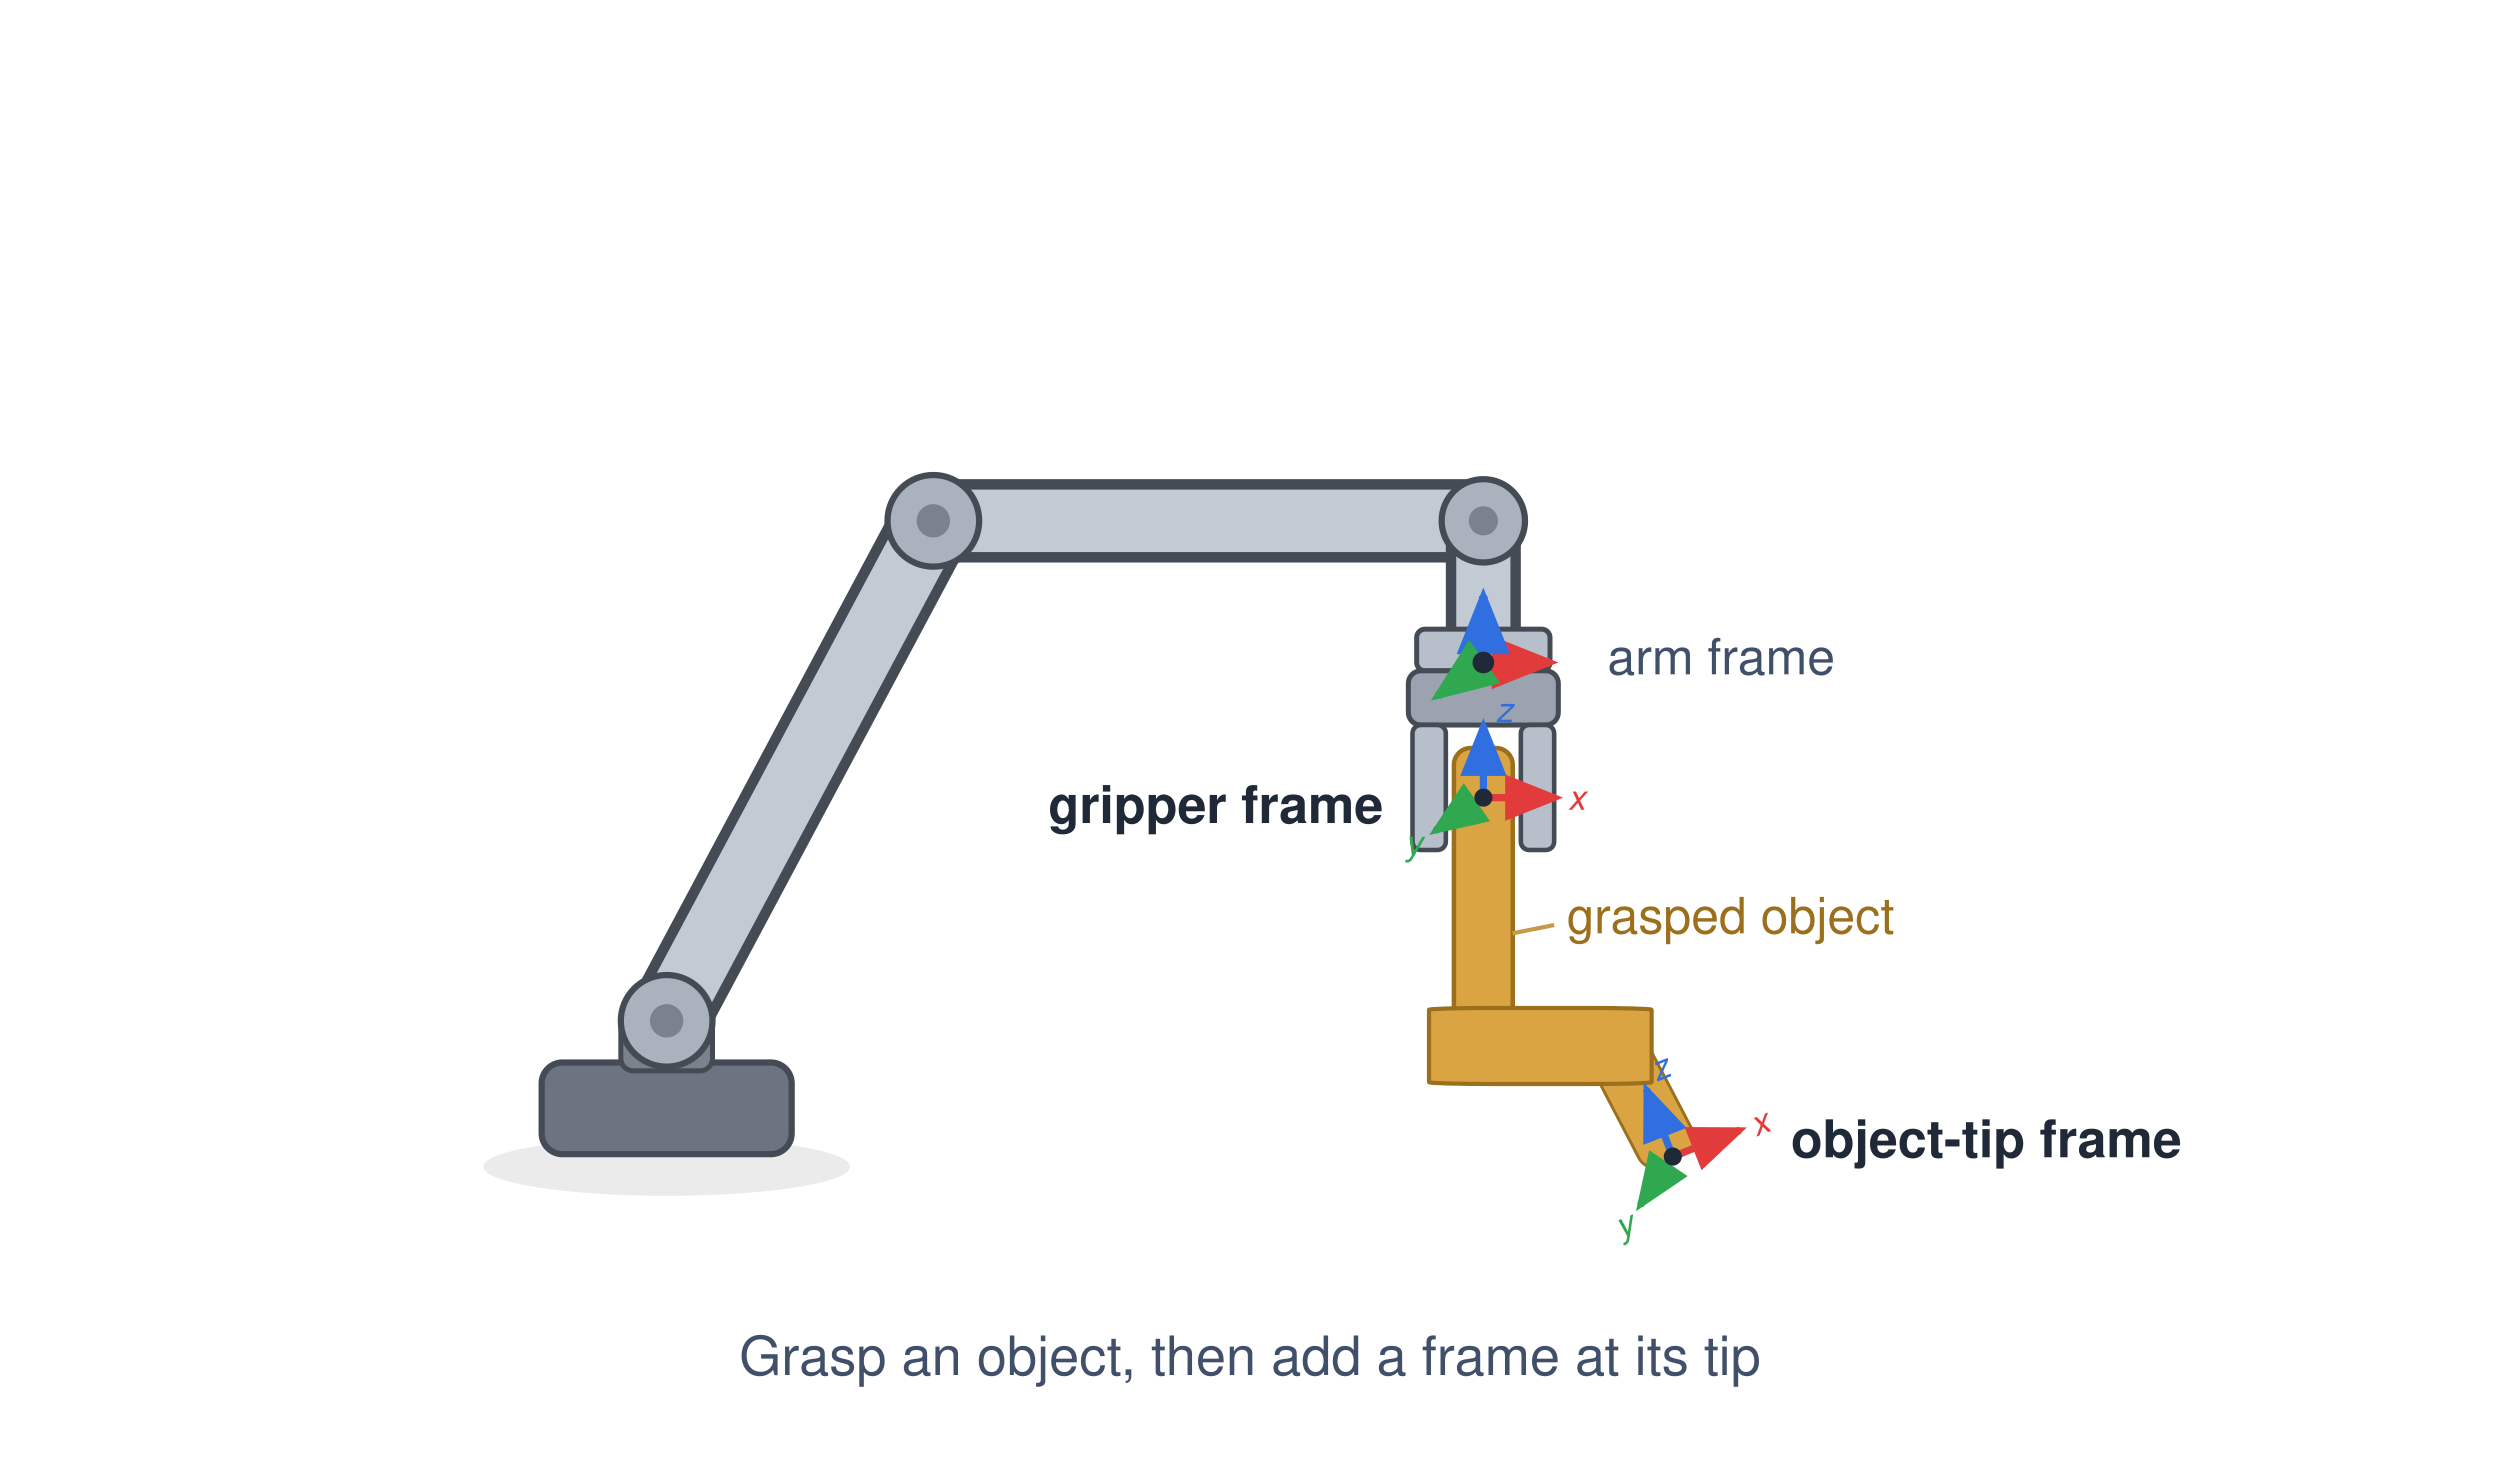
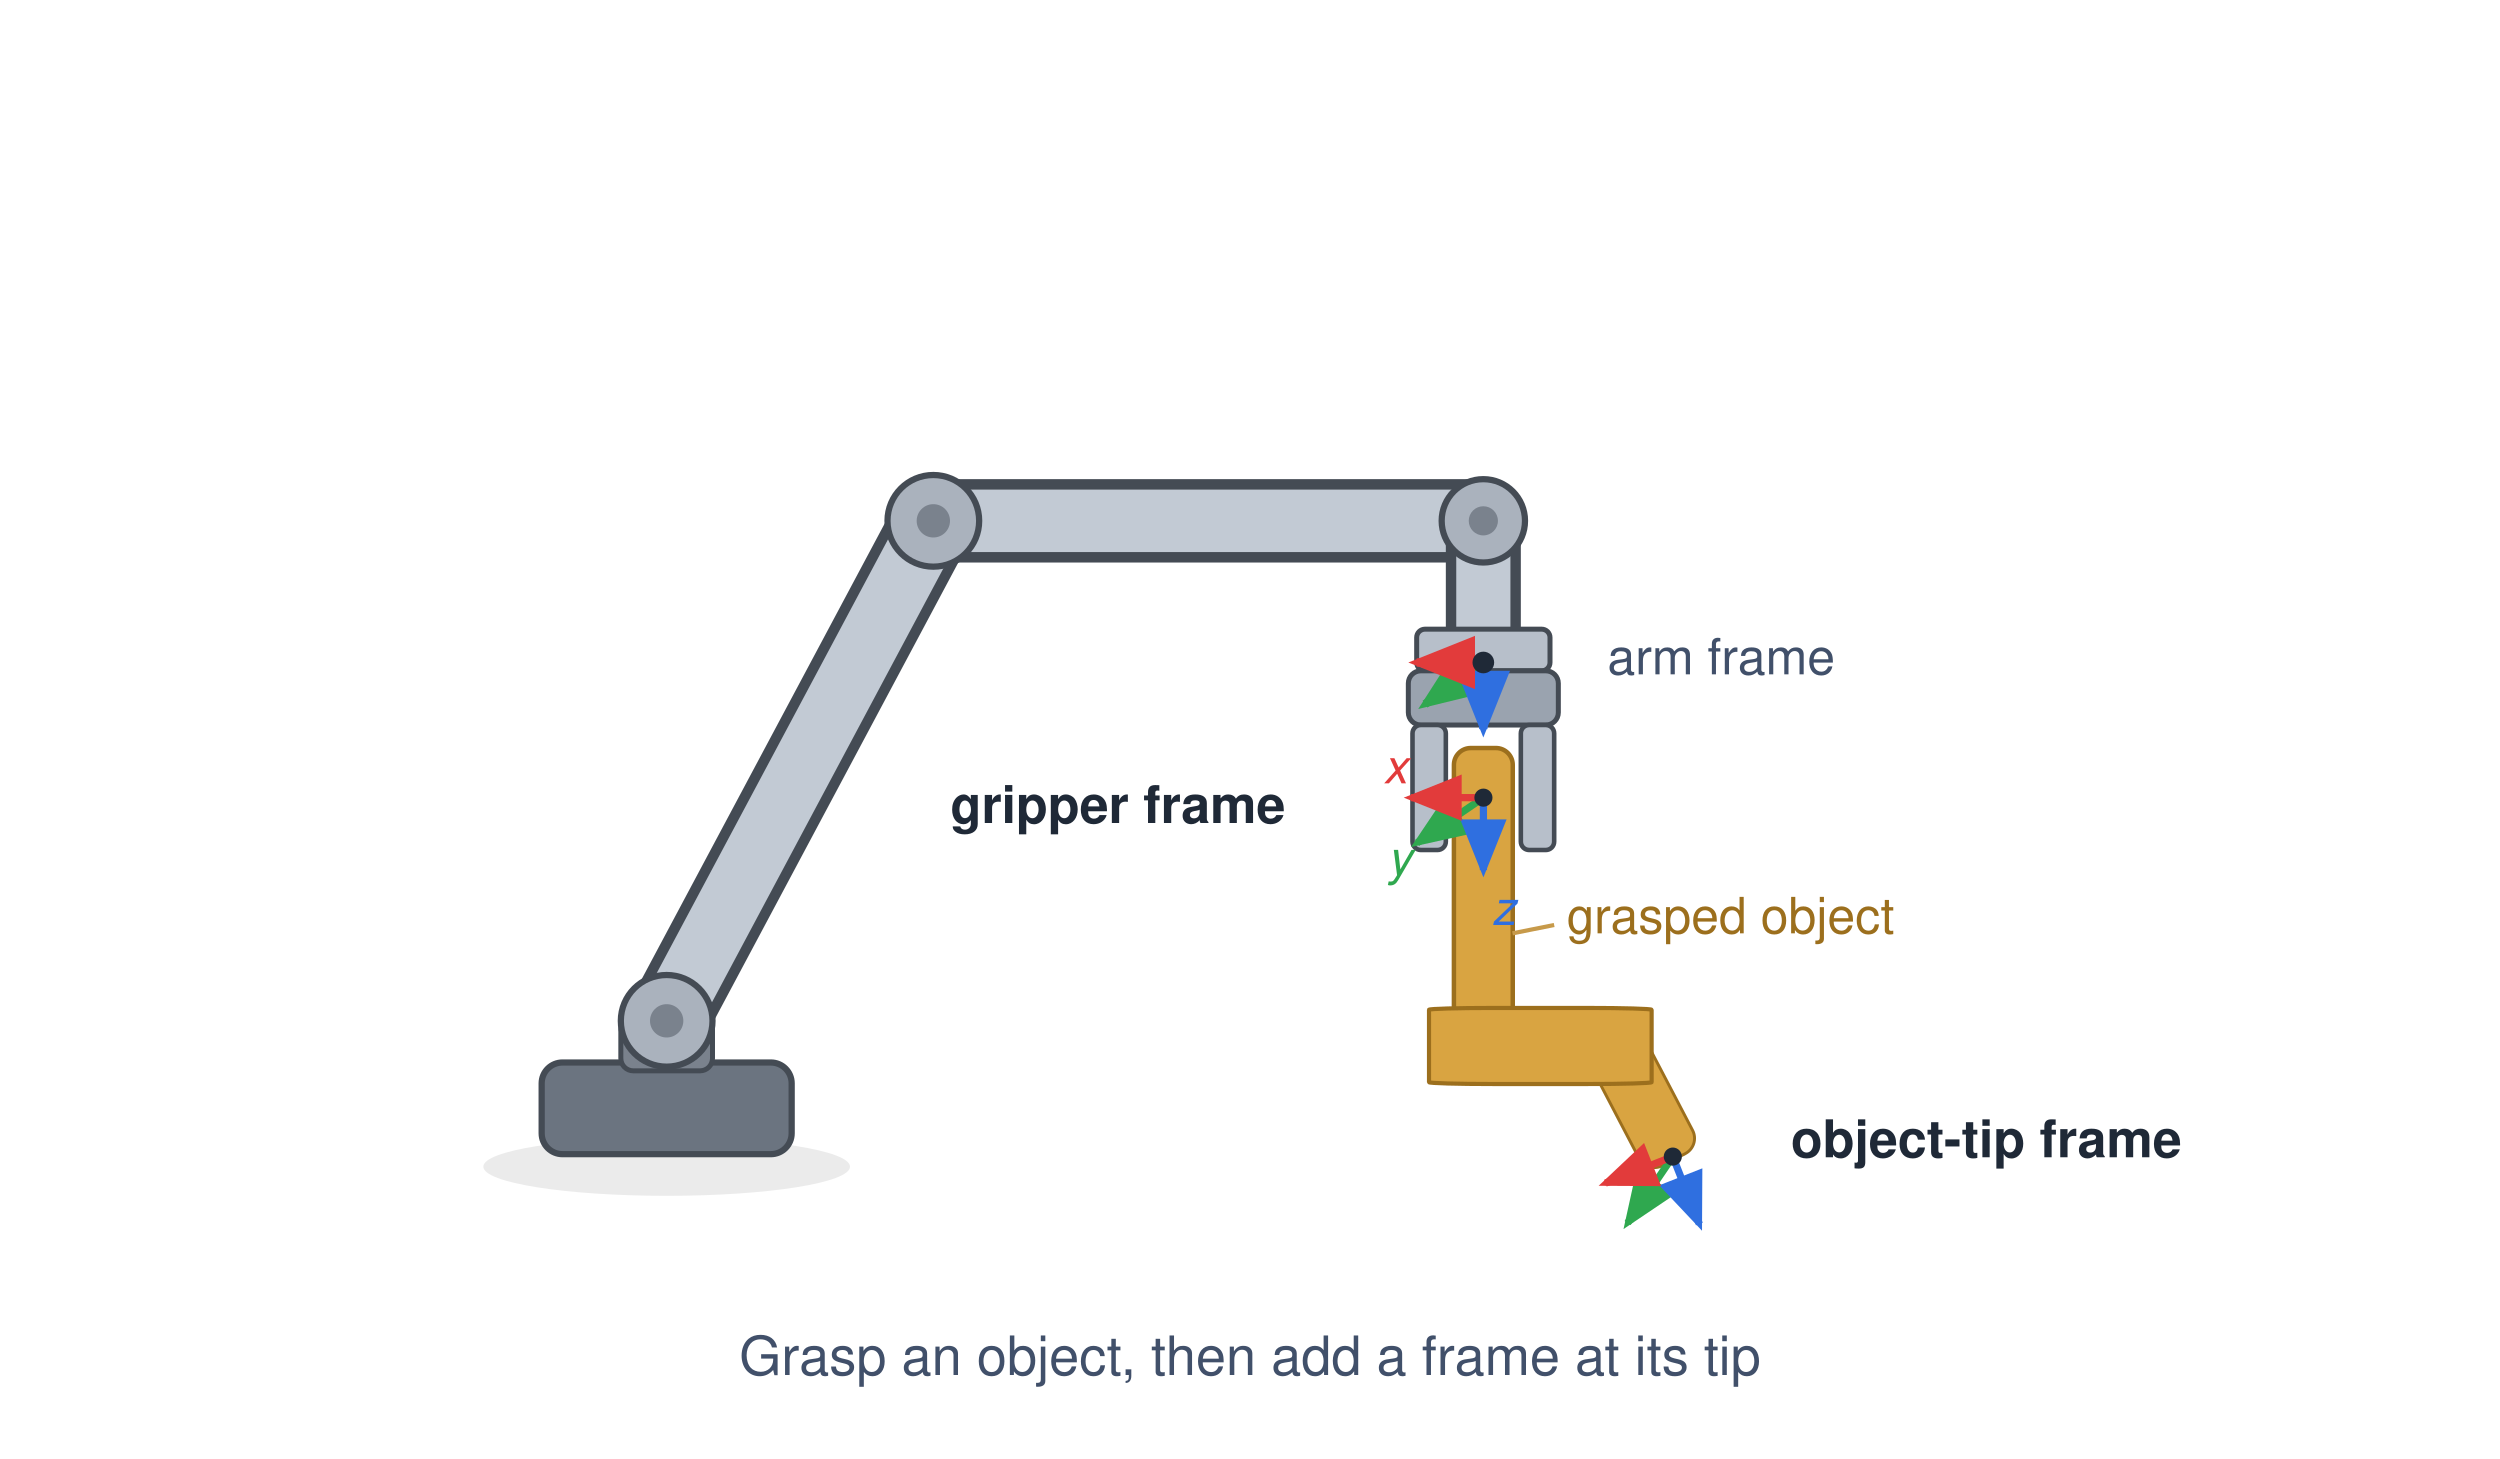
<svg xmlns="http://www.w3.org/2000/svg" width="600" height="350" viewBox="0 0 600 350" font-family="Helvetica, Arial, sans-serif" version="1.1" id="svg27">
  <defs id="defs22">
    <marker id="aR" markerWidth="10" markerHeight="10" refX="7" refY="3.2" orient="auto">
      <path d="M0,0 L8,3.2 L0,6.4 z" fill="#e23b3b" id="path1" />
    </marker>
    <marker id="aG" markerWidth="10" markerHeight="10" refX="7" refY="3.2" orient="auto">
      <path d="M0,0 L8,3.2 L0,6.4 z" fill="#2fa84f" id="path2" />
    </marker>
    <marker id="aB" markerWidth="10" markerHeight="10" refX="7" refY="3.2" orient="auto">
      <path d="M0,0 L8,3.2 L0,6.4 z" fill="#2f6fe0" id="path3" />
    </marker>
    <symbol id="triadL" overflow="visible">
-       <line x1="0" y1="0" x2="24" y2="0" stroke="#e23b3b" stroke-width="2.4" marker-end="url(#aR)" id="line3" />
-       <text x="28" y="4" fill="#e23b3b" font-size="11.5" font-style="italic" id="text3">x</text>
-       <line x1="0" y1="0" x2="0" y2="-24" stroke="#2f6fe0" stroke-width="2.4" marker-end="url(#aB)" id="line4" />
-       <text x="4" y="-25" fill="#2f6fe0" font-size="11.5" font-style="italic" id="text4">z</text>
-       <line x1="0" y1="0" x2="-16" y2="11" stroke="#2fa84f" stroke-width="2.4" marker-end="url(#aG)" id="line5" />
-       <text x="-26" y="19" fill="#2fa84f" font-size="11.5" font-style="italic" id="text5">y</text>
+       <line x1="0" y1="0" x2="-22" y2="15" stroke="#2fa84f" stroke-width="2.4" marker-end="url(#aG)" id="line5" />
+       <line x1="0" y1="0" x2="0" y2="24" stroke="#2f6fe0" stroke-width="2.4" marker-end="url(#aB)" id="line4" />
+       <line x1="0" y1="0" x2="-24" y2="0" stroke="#e23b3b" stroke-width="2.4" marker-end="url(#aR)" id="line3" />
      <circle cx="0" cy="0" r="3" fill="#1f2937" id="circle5" />
    </symbol>
    <symbol id="triadS" overflow="visible">
-       <line x1="0" y1="0" x2="16" y2="0" stroke="#e23b3b" stroke-width="2" marker-end="url(#aR)" id="line6" />
-       <line x1="0" y1="0" x2="0" y2="-16" stroke="#2f6fe0" stroke-width="2" marker-end="url(#aB)" id="line7" />
-       <line x1="0" y1="0" x2="-11" y2="8" stroke="#2fa84f" stroke-width="2" marker-end="url(#aG)" id="line8" />
+       <line x1="0" y1="0" x2="-14" y2="10" stroke="#2fa84f" stroke-width="2" marker-end="url(#aG)" id="line8" />
+       <line x1="0" y1="0" x2="0" y2="16" stroke="#2f6fe0" stroke-width="2" marker-end="url(#aB)" id="line7" />
+       <line x1="0" y1="0" x2="-16" y2="0" stroke="#e23b3b" stroke-width="2" marker-end="url(#aR)" id="line6" />
      <circle cx="0" cy="0" r="2.6" fill="#1f2937" id="circle8" />
    </symbol>
    <symbol id="armP" overflow="visible">
      <ellipse cx="0" cy="5" rx="44" ry="7" fill="#000000" opacity="0.08" id="ellipse8" />
      <rect x="-30" y="-20" width="60" height="22" rx="5" fill="#6b7480" stroke="#444b54" stroke-width="1.5" id="rect8" />
      <rect x="-11" y="-31" width="22" height="13" rx="3" fill="#7a828d" stroke="#444b54" stroke-width="1.2" id="rect9" />
      <line x1="0" y1="-30" x2="64" y2="-150" stroke="#444b54" stroke-width="20" stroke-linecap="round" id="line9" />
      <line x1="0" y1="-30" x2="64" y2="-150" stroke="#c2cad4" stroke-width="15" stroke-linecap="round" id="line10" />
      <line x1="64" y1="-150" x2="196" y2="-150" stroke="#444b54" stroke-width="20" stroke-linecap="round" id="line11" />
      <line x1="64" y1="-150" x2="196" y2="-150" stroke="#c2cad4" stroke-width="15" stroke-linecap="round" id="line12" />
      <line x1="196" y1="-150" x2="196" y2="-122" stroke="#444b54" stroke-width="18" stroke-linecap="round" id="line13" />
      <line x1="196" y1="-150" x2="196" y2="-122" stroke="#c2cad4" stroke-width="13" stroke-linecap="round" id="line14" />
      <circle cx="0" cy="-30" r="11" fill="#aab2bd" stroke="#444b54" stroke-width="1.5" id="circle14" />
      <circle cx="0" cy="-30" r="4" fill="#7a828d" id="circle15" />
      <circle cx="64" cy="-150" r="11" fill="#aab2bd" stroke="#444b54" stroke-width="1.5" id="circle16" />
      <circle cx="64" cy="-150" r="4" fill="#7a828d" id="circle17" />
      <circle cx="196" cy="-150" r="10" fill="#aab2bd" stroke="#444b54" stroke-width="1.5" id="circle18" />
      <circle cx="196" cy="-150" r="3.5" fill="#7a828d" id="circle19" />
      <rect x="180" y="-124" width="32" height="10" rx="2" fill="#b7bfca" stroke="#444b54" stroke-width="1.2" id="rect19" />
    </symbol>
    <symbol id="gripperP" overflow="visible">
      <rect x="-18" y="0" width="36" height="13" rx="3" fill="#9aa3af" stroke="#444b54" stroke-width="1.2" id="rect20" />
      <rect x="-17" y="13" width="8" height="30" rx="2" fill="#b7bfca" stroke="#444b54" stroke-width="1.1" id="rect21" />
      <rect x="9" y="13" width="8" height="30" rx="2" fill="#b7bfca" stroke="#444b54" stroke-width="1.1" id="rect22" />
    </symbol>
    <marker id="aR-2" markerWidth="10" markerHeight="10" refX="7" refY="3.2" orient="auto">
      <path d="M0,0 L8,3.2 L0,6.4 z" fill="#e23b3b" id="path1-9" />
    </marker>
    <marker id="aB-3" markerWidth="10" markerHeight="10" refX="7" refY="3.2" orient="auto">
      <path d="M0,0 L8,3.2 L0,6.4 z" fill="#2f6fe0" id="path3-1" />
    </marker>
    <marker id="aG-9" markerWidth="10" markerHeight="10" refX="7" refY="3.2" orient="auto">
      <path d="M0,0 L8,3.2 L0,6.4 z" fill="#2fa84f" id="path2-4" />
    </marker>
  </defs>
  <use href="#armP" x="160" y="275" id="use22" />
  <rect x="348.939" y="179.528" width="14.122" height="80.072" rx="4.035" fill="#d9a441" stroke="#9c6f1d" stroke-width="1.078" id="rect23" />
  <rect x="219.747" y="399.415" width="14.495" height="33.371" rx="4.141" fill="#d9a441" stroke="#9c6f1d" stroke-width="0.705" id="rect23-0" transform="rotate(-27.60911)" />
  <rect x="342.963" y="241.908" width="53.426" height="18.256" rx="15.265" fill="#d9a441" stroke="#9c6f1d" stroke-width="1.002" id="rect23-6" ry="0.436" />
  <text x="376" y="224" font-size="12" fill="#9c6f1d" id="text23">grasped object</text>
  <line x1="363" y1="224" x2="373" y2="222" stroke="#c79a4a" stroke-width="1" id="line23" />
  <use href="#gripperP" x="356" y="161" id="use23" />
  <use href="#triadS" x="356" y="159" id="use24" />
  <text x="385.786" y="161.846" font-size="12px" fill="#41506a" id="text24">arm frame</text>
  <use href="#triadL" x="356" y="272" id="use25" transform="matrix(0.6742716,-0.2655415,0.2655415,0.6742716,89.20593,188.7129)" />
  <use href="#triadL" x="356" y="272" id="use25-8" transform="matrix(0.7246754,0,0,0.7246754,98.03562,-5.673856)" />
  <text x="429.806" y="277.743" font-size="12.5px" font-weight="bold" fill="#1f2937" id="text25">object-tip frame</text>
-   <text x="251.488" y="197.528" font-size="12.5px" font-weight="bold" fill="#1f2937" id="text25-0">gripper frame</text>
+   <text x="228" y="197.528" font-size="12.5px" font-weight="bold" fill="#1f2937" id="text25-0">gripper frame</text>
+   <text x="332" y="188" fill="#e23b3b" font-size="11.5" font-style="italic" id="lblx">x</text>
+   <text x="333" y="210" fill="#2fa84f" font-size="11.5" font-style="italic" id="lbly">y</text>
+   <text x="358" y="222" fill="#2f6fe0" font-size="11.5" font-style="italic" id="lblz">z</text>
  <text x="300" y="330" text-anchor="middle" font-size="13px" fill="#41506a" id="text27">Grasp an object, then add a frame at its tip</text>
</svg>
